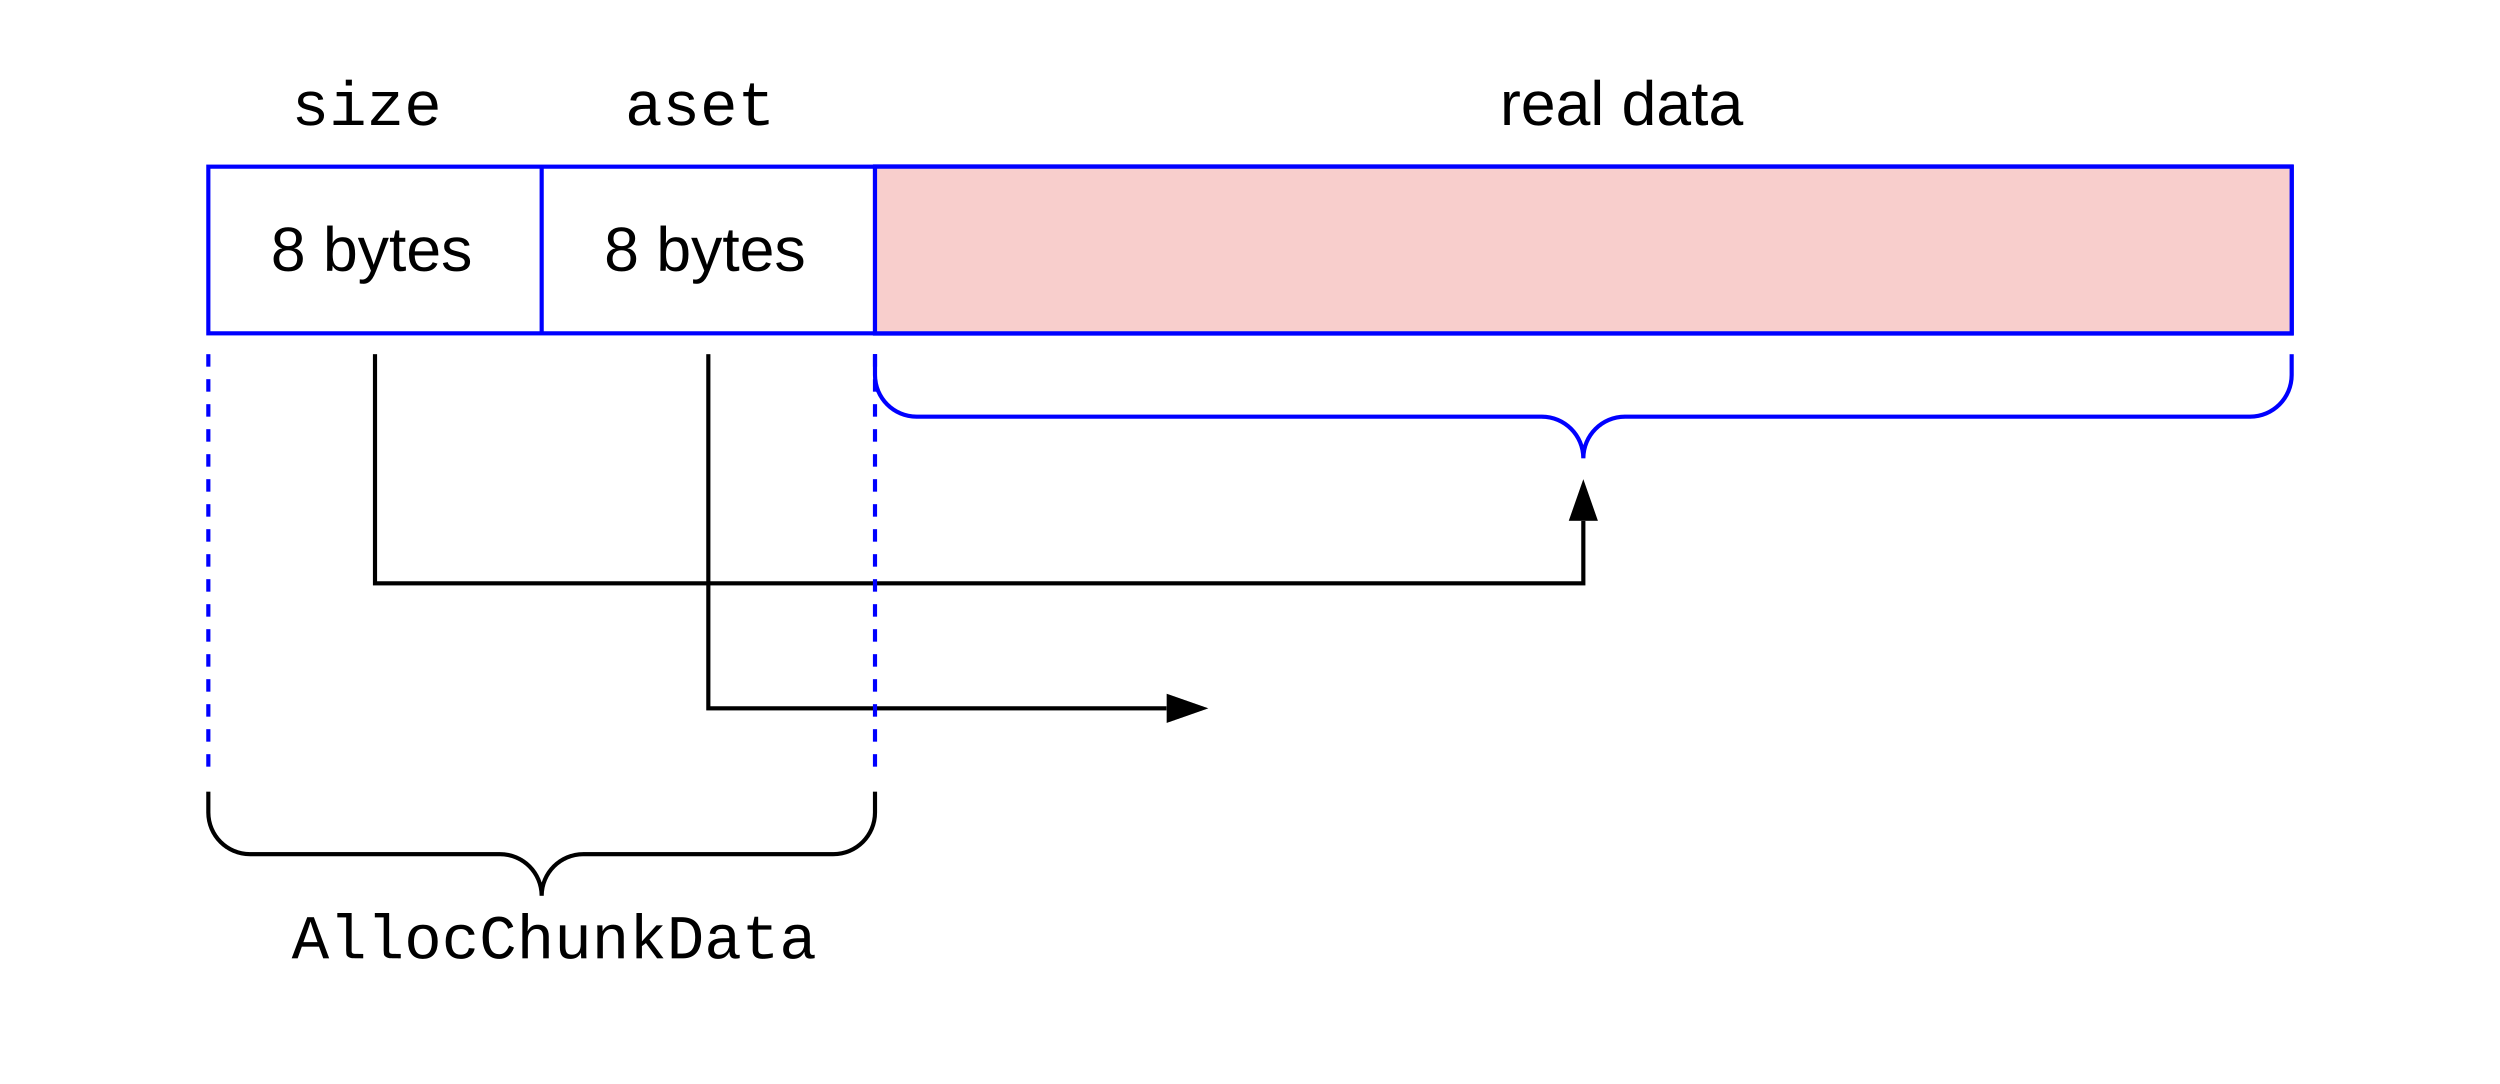
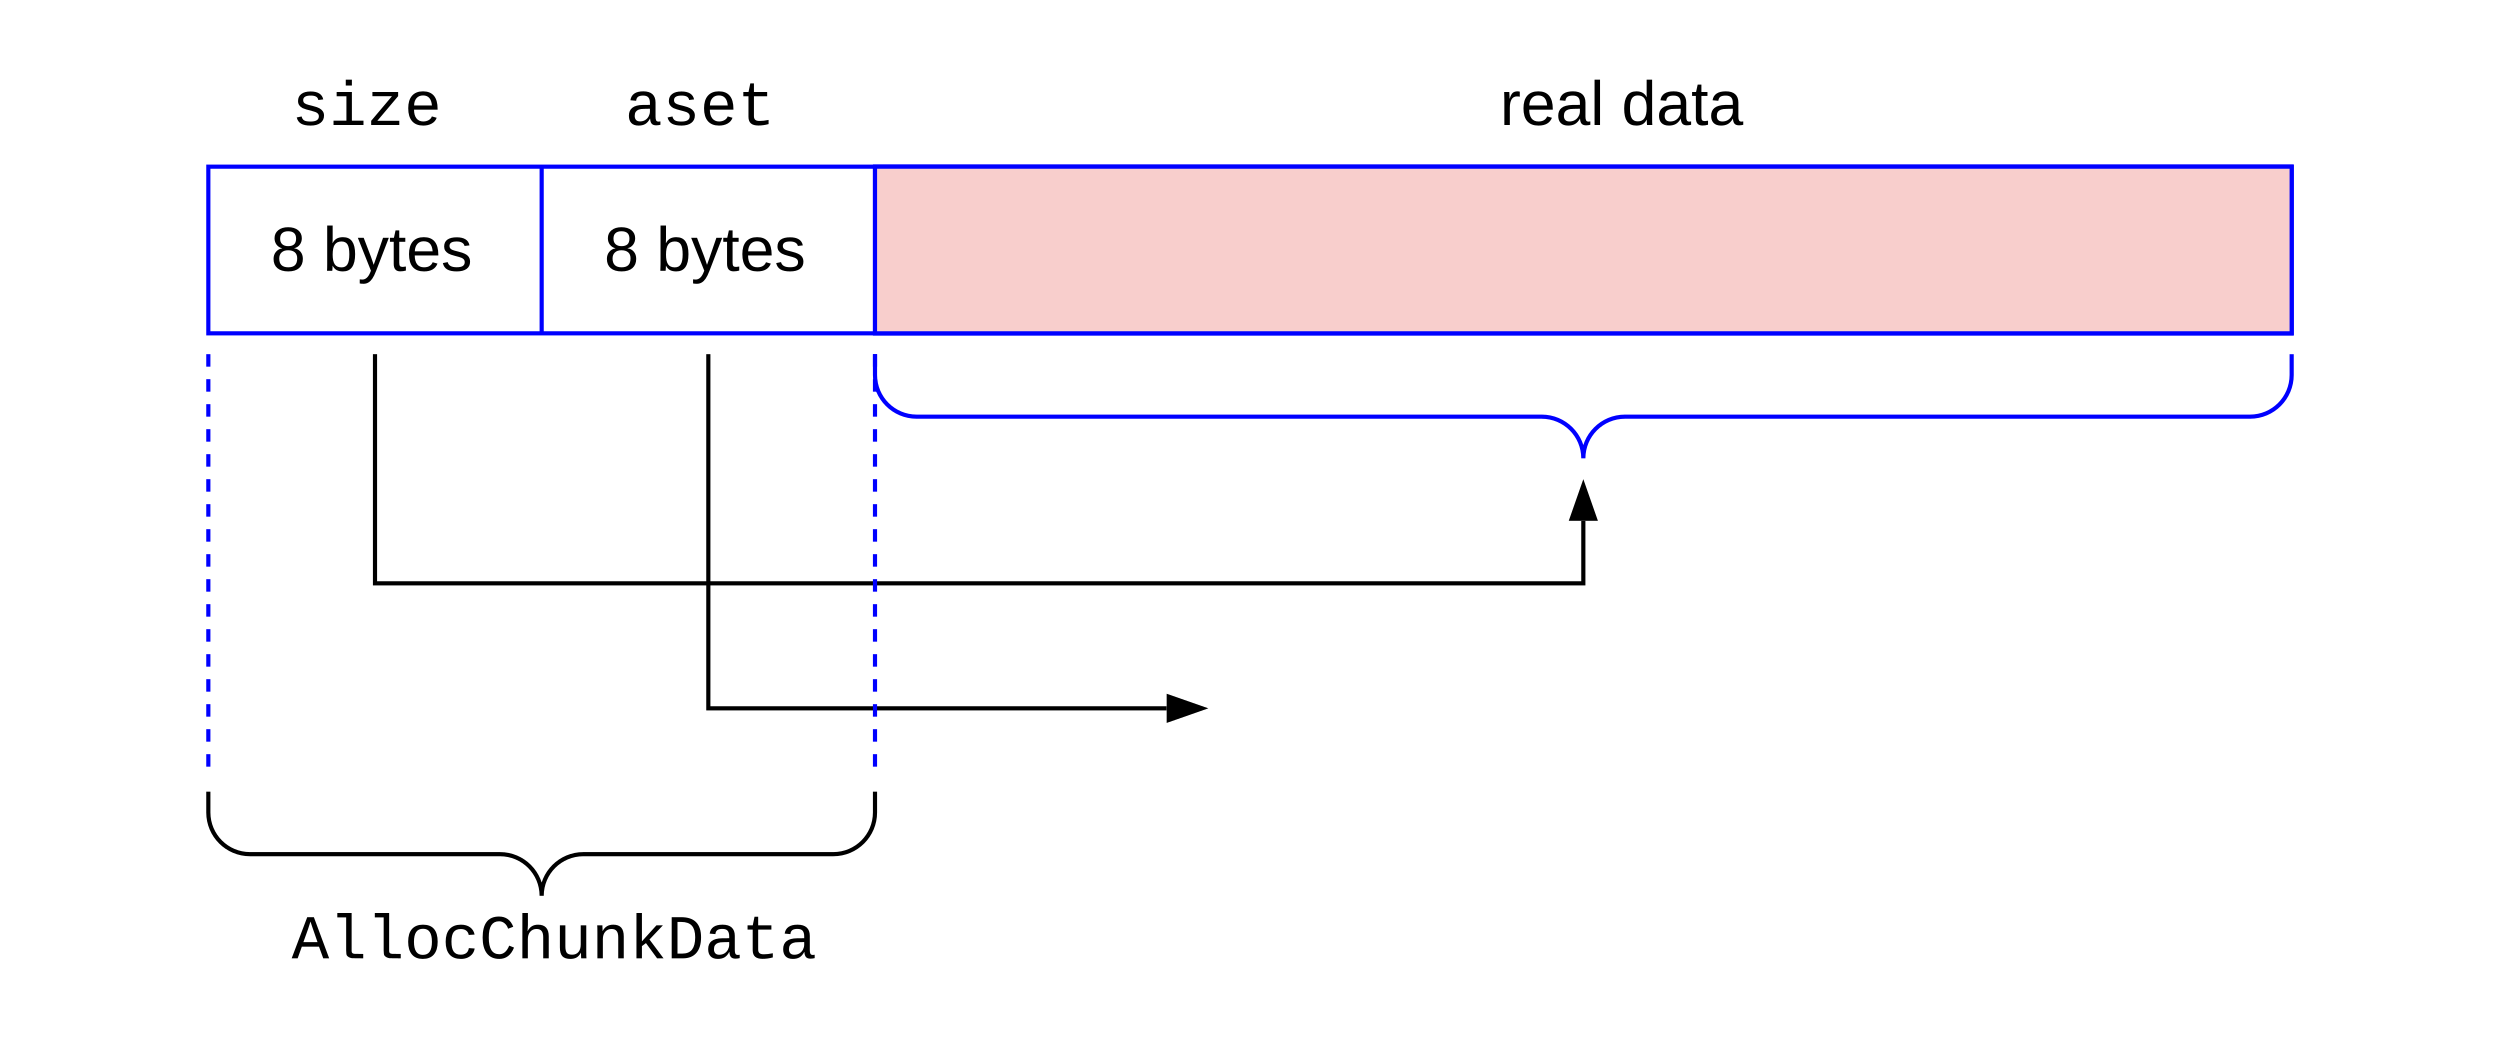
- <svg xmlns="http://www.w3.org/2000/svg" version="1.1" width="600" height="260">
+ <svg xmlns="http://www.w3.org/2000/svg" version="1.1" width="600" height="250">
  <defs>
    <marker id="arrowhead" markerWidth="10" markerHeight="7" refX="0" refY="3.5" orient="auto">
      <polygon points="0 0, 10 3.5, 0 7" />
    </marker>
  </defs>
  <rect x="50" y="40" width="500" height="40" style="fill:none;stroke:#0000FF;stroke-width:1" />
  <text x="70" y="30" style="font-size:15px;font-family:'Courier New'">size</text>
  <text x="150" y="30" style="font-size:15px;font-family:'Courier New'">aset</text>
  <text x="360" y="30" style="font-size:15px;font-family:'Arial'">real data</text>
  <path d="M 130 40 v 40 " stroke="#0000FF" stroke-width="1" fill="none" />
  <text x="65" y="65" style="alignment-baseline='center';font-size:15px;font-family:'Arial'">8 bytes</text>
  <path d="M 210 40 v 40 " stroke="#0000FF" stroke-width="1" fill="none" />
  <text x="145" y="65" style="alignment-baseline='center';font-size:15px;font-family:'Arial'">8 bytes</text>
  <rect x="210" y="40" width="340" height="40" style="fill:rgb(248,206,204);stroke:#0000FF;stroke-width:1" />
  <path d="M 210 85 v 5 a 10 10 0 0 0 10 10 h 150 a 10 10 0 0 1 10 10 a 10 10 0 0 1 10 -10 h 150 a 10 10 0 0 0 10 -10 v -5" stroke="#0000FF" stroke-width="1" fill="none" />
  <path d="M 90 85 V 140 H 380 V 125" stroke="#000000" stroke-width="1" fill="none" marker-end="url(#arrowhead)" />
  <path d="M 170 85 V 170 H 280" stroke="#000000" stroke-width="1" fill="none" marker-end="url(#arrowhead)" />
  <path d="M 50 85 v 100 " stroke="#0000FF" stroke-width="1" stroke-dasharray="3,3" fill="none" />
  <path d="M 210 85 v 100 " stroke="#0000FF" stroke-width="1" stroke-dasharray="3,3" fill="none" />
  <path d="M 50 190 v 5 a 10 10 0 0 0 10 10 h 60 a 10 10 0 0 1 10 10 a 10 10 0 0 1 10 -10 h 60 a 10 10 0 0 0 10 -10 v -5" stroke="#000000" stroke-width="1" fill="none" />
  <text x="70" y="230" style="font-size:15px;font-family:'Courier New'">AllocChunkData </text>
</svg>
